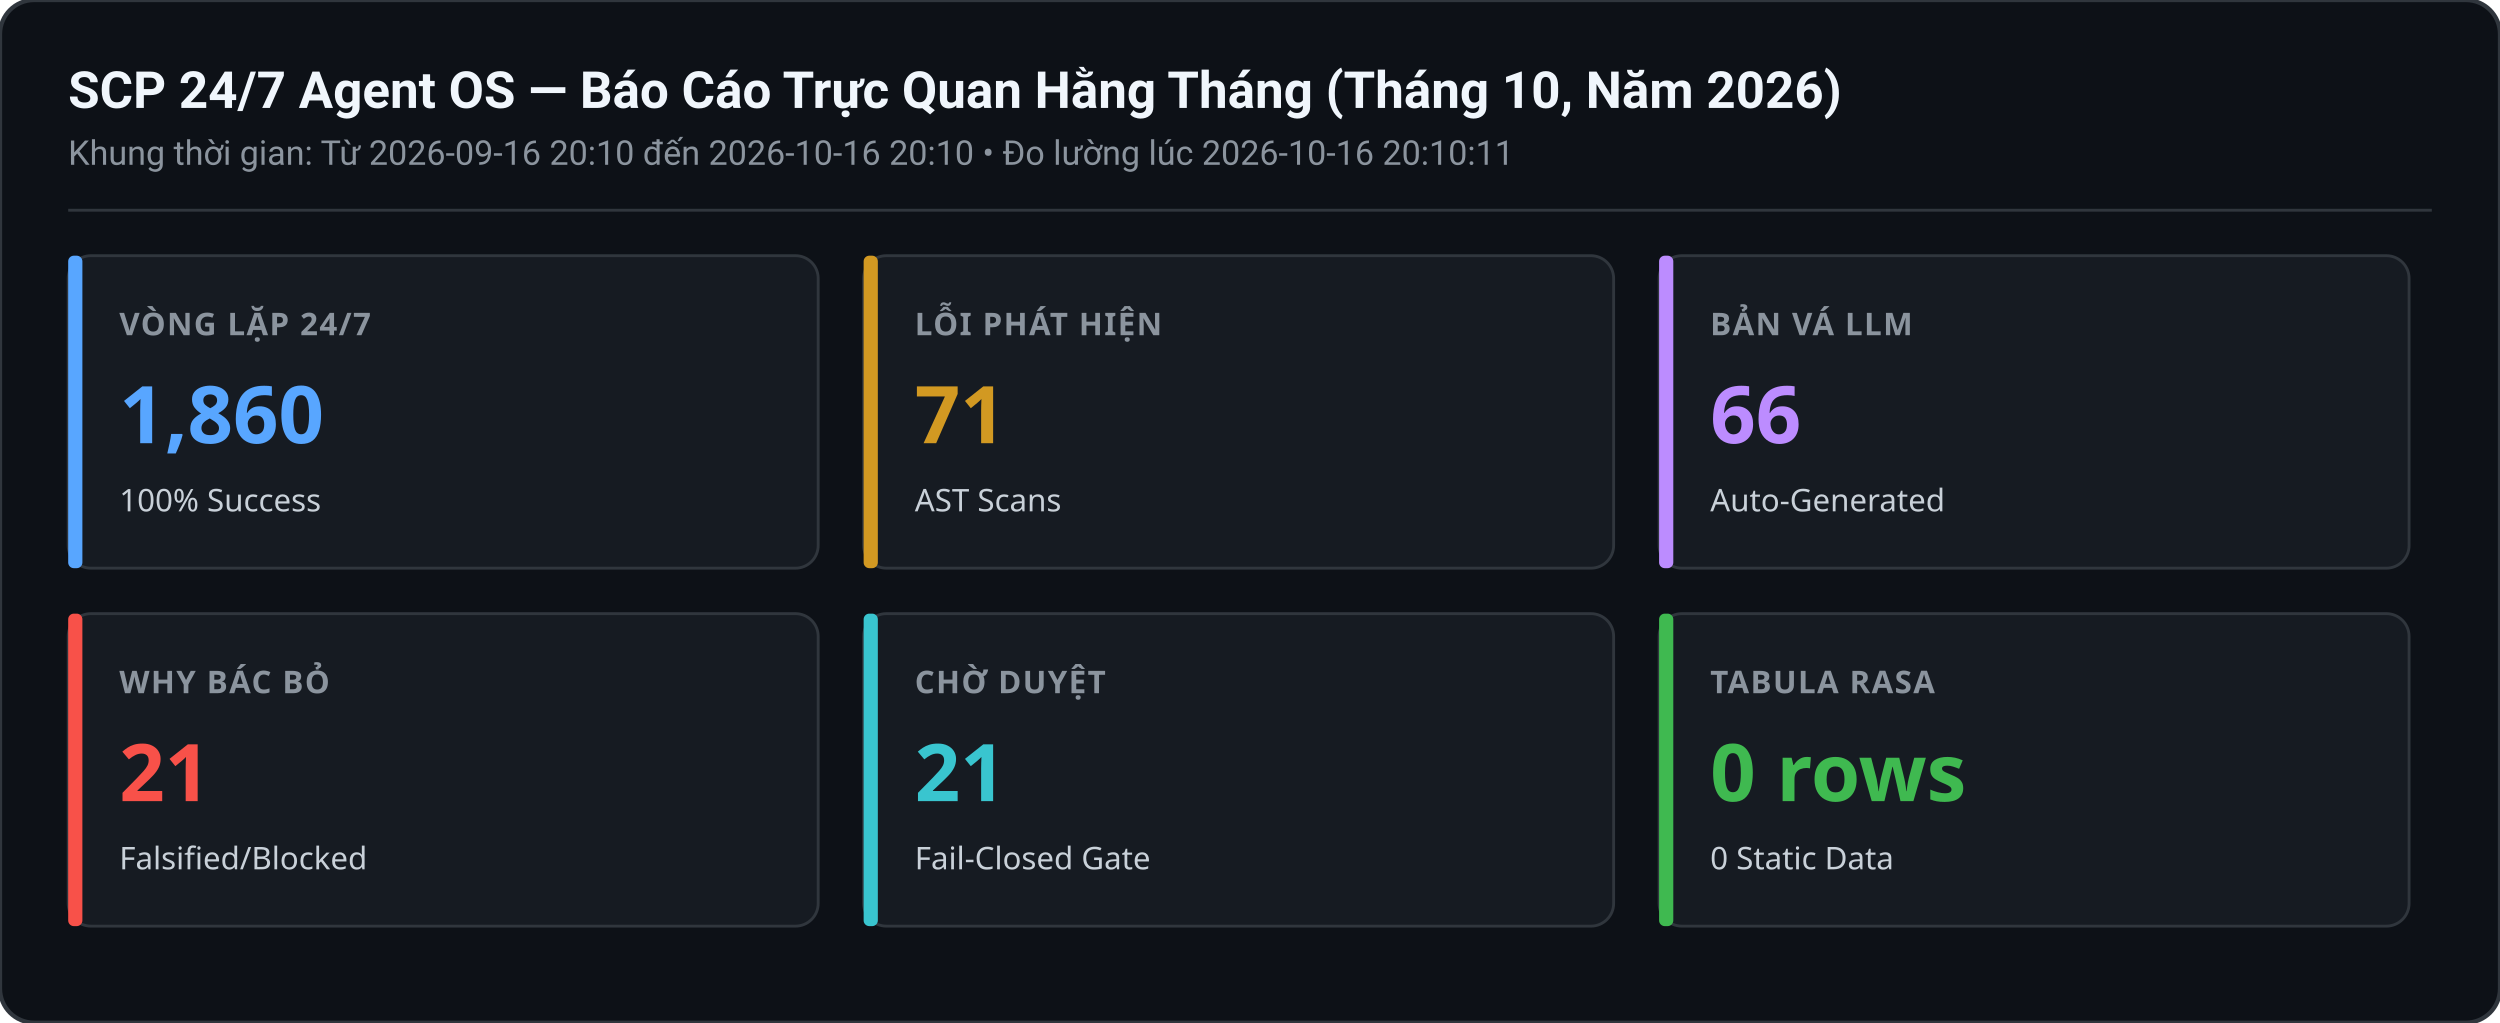
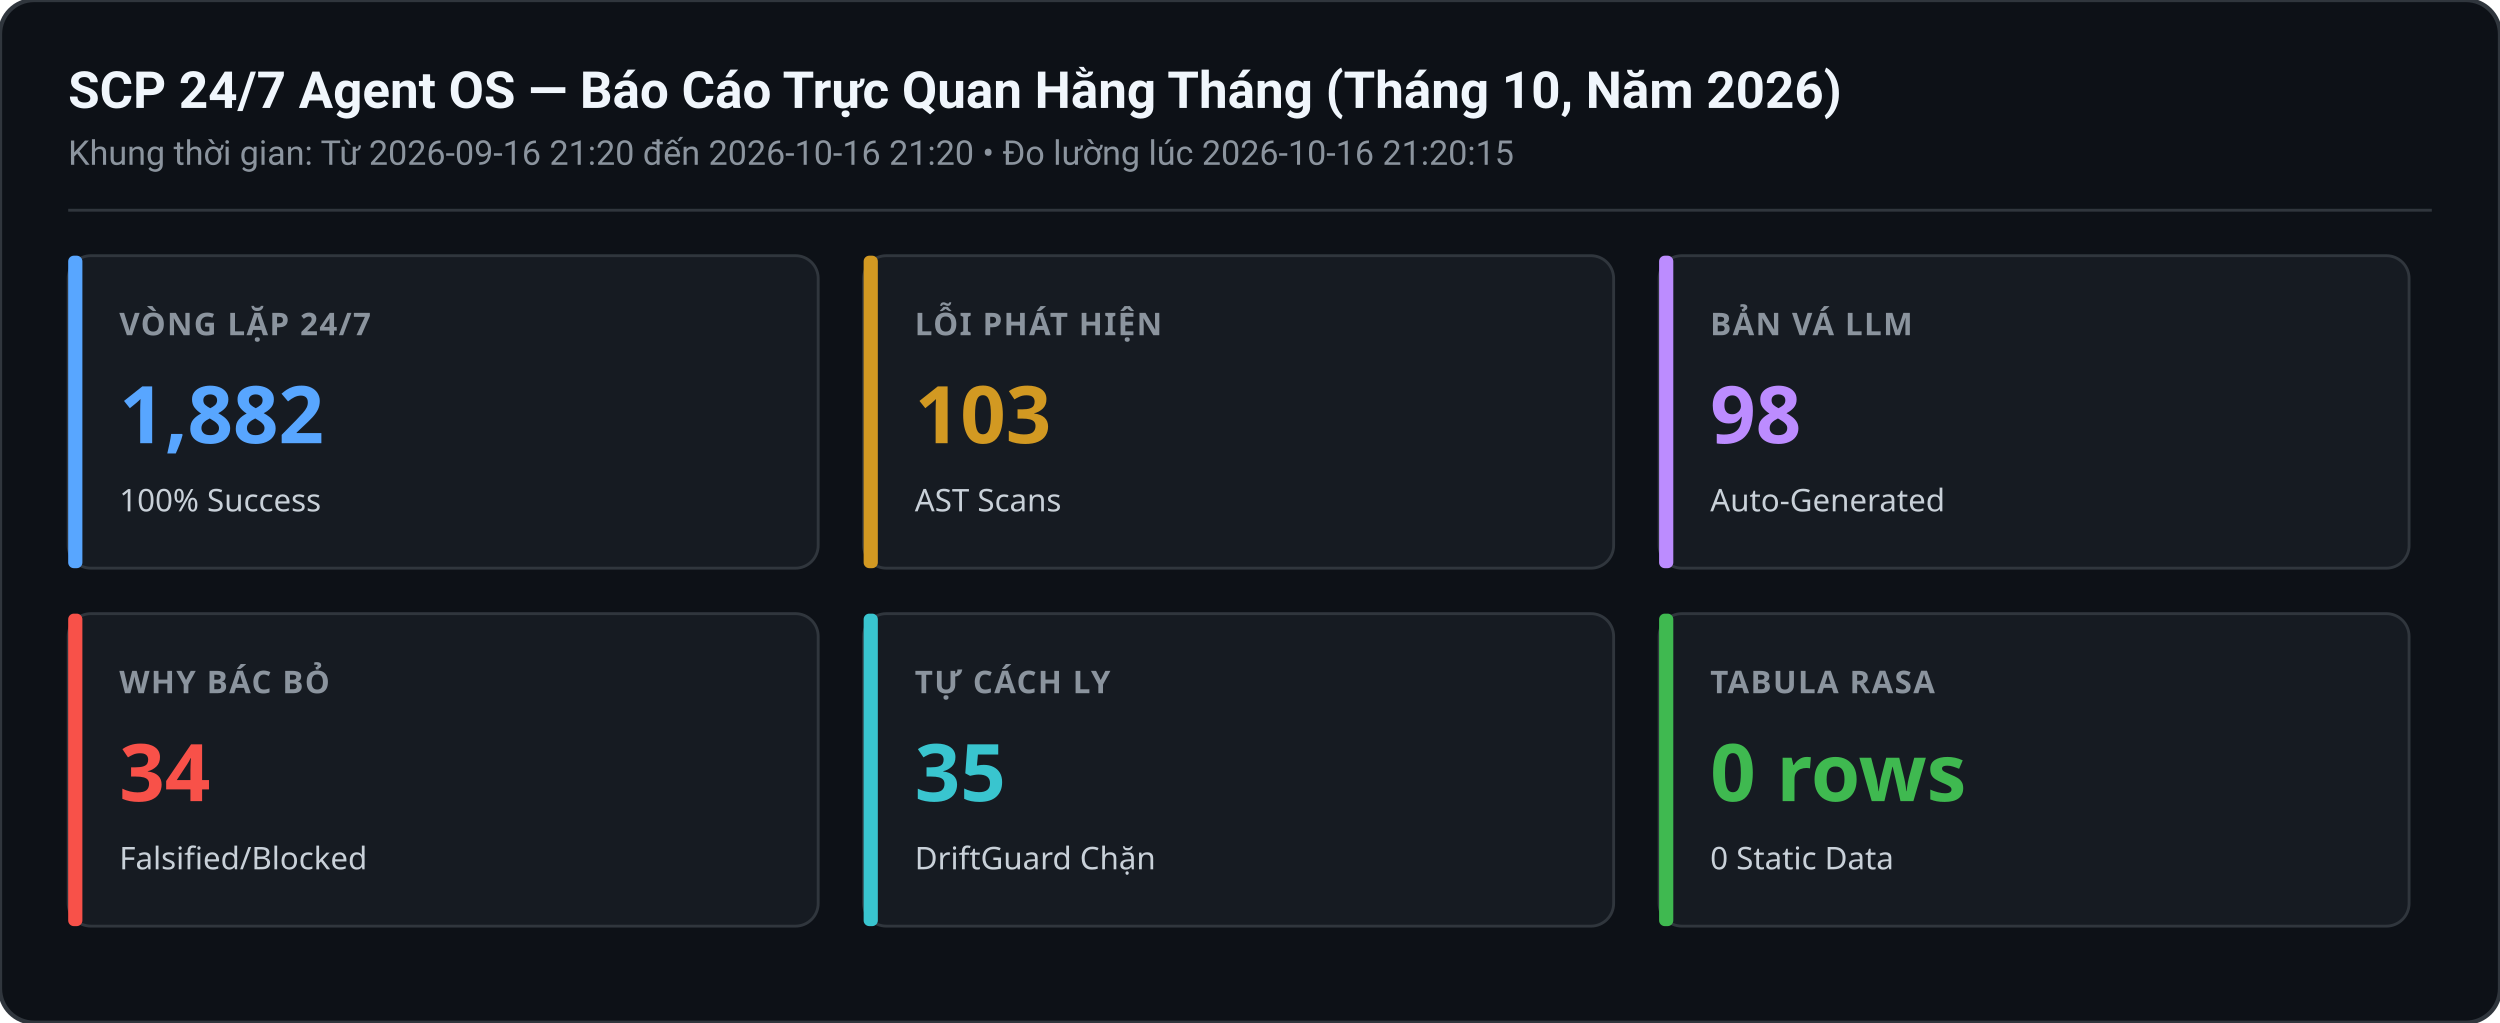
<svg xmlns="http://www.w3.org/2000/svg" width="880" height="360" viewBox="0 0 880 360">
  <rect width="880" height="360" rx="12" fill="#0d1117" stroke="#30363d" stroke-width="1.5" />
  <text x="24" y="38" font-family="-apple-system,BlinkMacSystemFont,Segoe UI,Roboto,sans-serif" font-size="18" font-weight="600" fill="#f0f6fc">SCP 24/7 Agent OS — Báo Cáo Trực Quan Hằng Tháng (Tháng 10, Năm 2026)</text>
-   <text x="24" y="58" font-family="-apple-system,BlinkMacSystemFont,Segoe UI,Roboto,sans-serif" font-size="12" fill="#8b949e">Khung thời gian: Từ 2026-09-16 20:10 đến 2026-10-16 20:10 • Đo lường lúc 2026-10-16 20:10:11</text>
+   <text x="24" y="58" font-family="-apple-system,BlinkMacSystemFont,Segoe UI,Roboto,sans-serif" font-size="12" fill="#8b949e">Khung thời gian: Từ 2026-09-16 21:20 đến 2026-10-16 21:20 • Đo lường lúc 2026-10-16 21:20:15</text>
  <line x1="24" y1="74" x2="856" y2="74" stroke="#30363d" stroke-width="1" />
  <g transform="translate(24,90)">
    <rect width="264" height="110" rx="8" fill="#161b22" stroke="#30363d" stroke-width="1" />
    <rect x="0" y="0" width="5" height="110" rx="2" fill="#58a6ff" />
    <text x="18" y="28" font-family="sans-serif" font-size="11" font-weight="600" fill="#8b949e" letter-spacing="0.5">VÒNG LẶP 24/7</text>
-     <text x="18" y="66" font-family="sans-serif" font-size="28" font-weight="700" fill="#58a6ff">1,860</text>
+     <text x="18" y="66" font-family="sans-serif" font-size="28" font-weight="700" fill="#58a6ff">1,882</text>
    <text x="18" y="90" font-family="sans-serif" font-size="11" fill="#c9d1d9">100% Success</text>
  </g>
  <g transform="translate(304,90)">
    <rect width="264" height="110" rx="8" fill="#161b22" stroke="#30363d" stroke-width="1" />
    <rect x="0" y="0" width="5" height="110" rx="2" fill="#d29922" />
    <text x="18" y="28" font-family="sans-serif" font-size="11" font-weight="600" fill="#8b949e" letter-spacing="0.5">LỖI PHÁT HIỆN</text>
-     <text x="18" y="66" font-family="sans-serif" font-size="28" font-weight="700" fill="#d29922">71</text>
+     <text x="18" y="66" font-family="sans-serif" font-size="28" font-weight="700" fill="#d29922">103</text>
    <text x="18" y="90" font-family="sans-serif" font-size="11" fill="#c9d1d9">AST Scans</text>
  </g>
  <g transform="translate(584,90)">
    <rect width="264" height="110" rx="8" fill="#161b22" stroke="#30363d" stroke-width="1" />
    <rect x="0" y="0" width="5" height="110" rx="2" fill="#bc8cff" />
    <text x="18" y="28" font-family="sans-serif" font-size="11" font-weight="600" fill="#8b949e" letter-spacing="0.5">BẢN VÁ LLM</text>
-     <text x="18" y="66" font-family="sans-serif" font-size="28" font-weight="700" fill="#bc8cff">66</text>
+     <text x="18" y="66" font-family="sans-serif" font-size="28" font-weight="700" fill="#bc8cff">98</text>
    <text x="18" y="90" font-family="sans-serif" font-size="11" fill="#c9d1d9">Auto-Generated</text>
  </g>
  <g transform="translate(24,216)">
    <rect width="264" height="110" rx="8" fill="#161b22" stroke="#30363d" stroke-width="1" />
    <rect x="0" y="0" width="5" height="110" rx="2" fill="#f85149" />
    <text x="18" y="28" font-family="sans-serif" font-size="11" font-weight="600" fill="#8b949e" letter-spacing="0.5">WHY BÁC BỎ</text>
-     <text x="18" y="66" font-family="sans-serif" font-size="28" font-weight="700" fill="#f85149">21</text>
+     <text x="18" y="66" font-family="sans-serif" font-size="28" font-weight="700" fill="#f85149">34</text>
    <text x="18" y="90" font-family="sans-serif" font-size="11" fill="#c9d1d9">Falsified/Blocked</text>
  </g>
  <g transform="translate(304,216)">
    <rect width="264" height="110" rx="8" fill="#161b22" stroke="#30363d" stroke-width="1" />
    <rect x="0" y="0" width="5" height="110" rx="2" fill="#39c5cf" />
-     <text x="18" y="28" font-family="sans-serif" font-size="11" font-weight="600" fill="#8b949e" letter-spacing="0.5">CHỜ DUYỆT</text>
-     <text x="18" y="66" font-family="sans-serif" font-size="28" font-weight="700" fill="#39c5cf">21</text>
-     <text x="18" y="90" font-family="sans-serif" font-size="11" fill="#c9d1d9">Fail-Closed Gate</text>
+     <text x="18" y="28" font-family="sans-serif" font-size="11" font-weight="600" fill="#8b949e" letter-spacing="0.5">TỰ CÁCH LY</text>
+     <text x="18" y="66" font-family="sans-serif" font-size="28" font-weight="700" fill="#39c5cf">35</text>
+     <text x="18" y="90" font-family="sans-serif" font-size="11" fill="#c9d1d9">DriftGuard Chặn</text>
  </g>
  <g transform="translate(584,216)">
    <rect width="264" height="110" rx="8" fill="#161b22" stroke="#30363d" stroke-width="1" />
    <rect x="0" y="0" width="5" height="110" rx="2" fill="#3fb950" />
    <text x="18" y="28" font-family="sans-serif" font-size="11" font-weight="600" fill="#8b949e" letter-spacing="0.5">TABULA RASA</text>
    <text x="18" y="66" font-family="sans-serif" font-size="28" font-weight="700" fill="#3fb950">0 rows</text>
    <text x="18" y="90" font-family="sans-serif" font-size="11" fill="#c9d1d9">0 Static Data</text>
  </g>
</svg>
